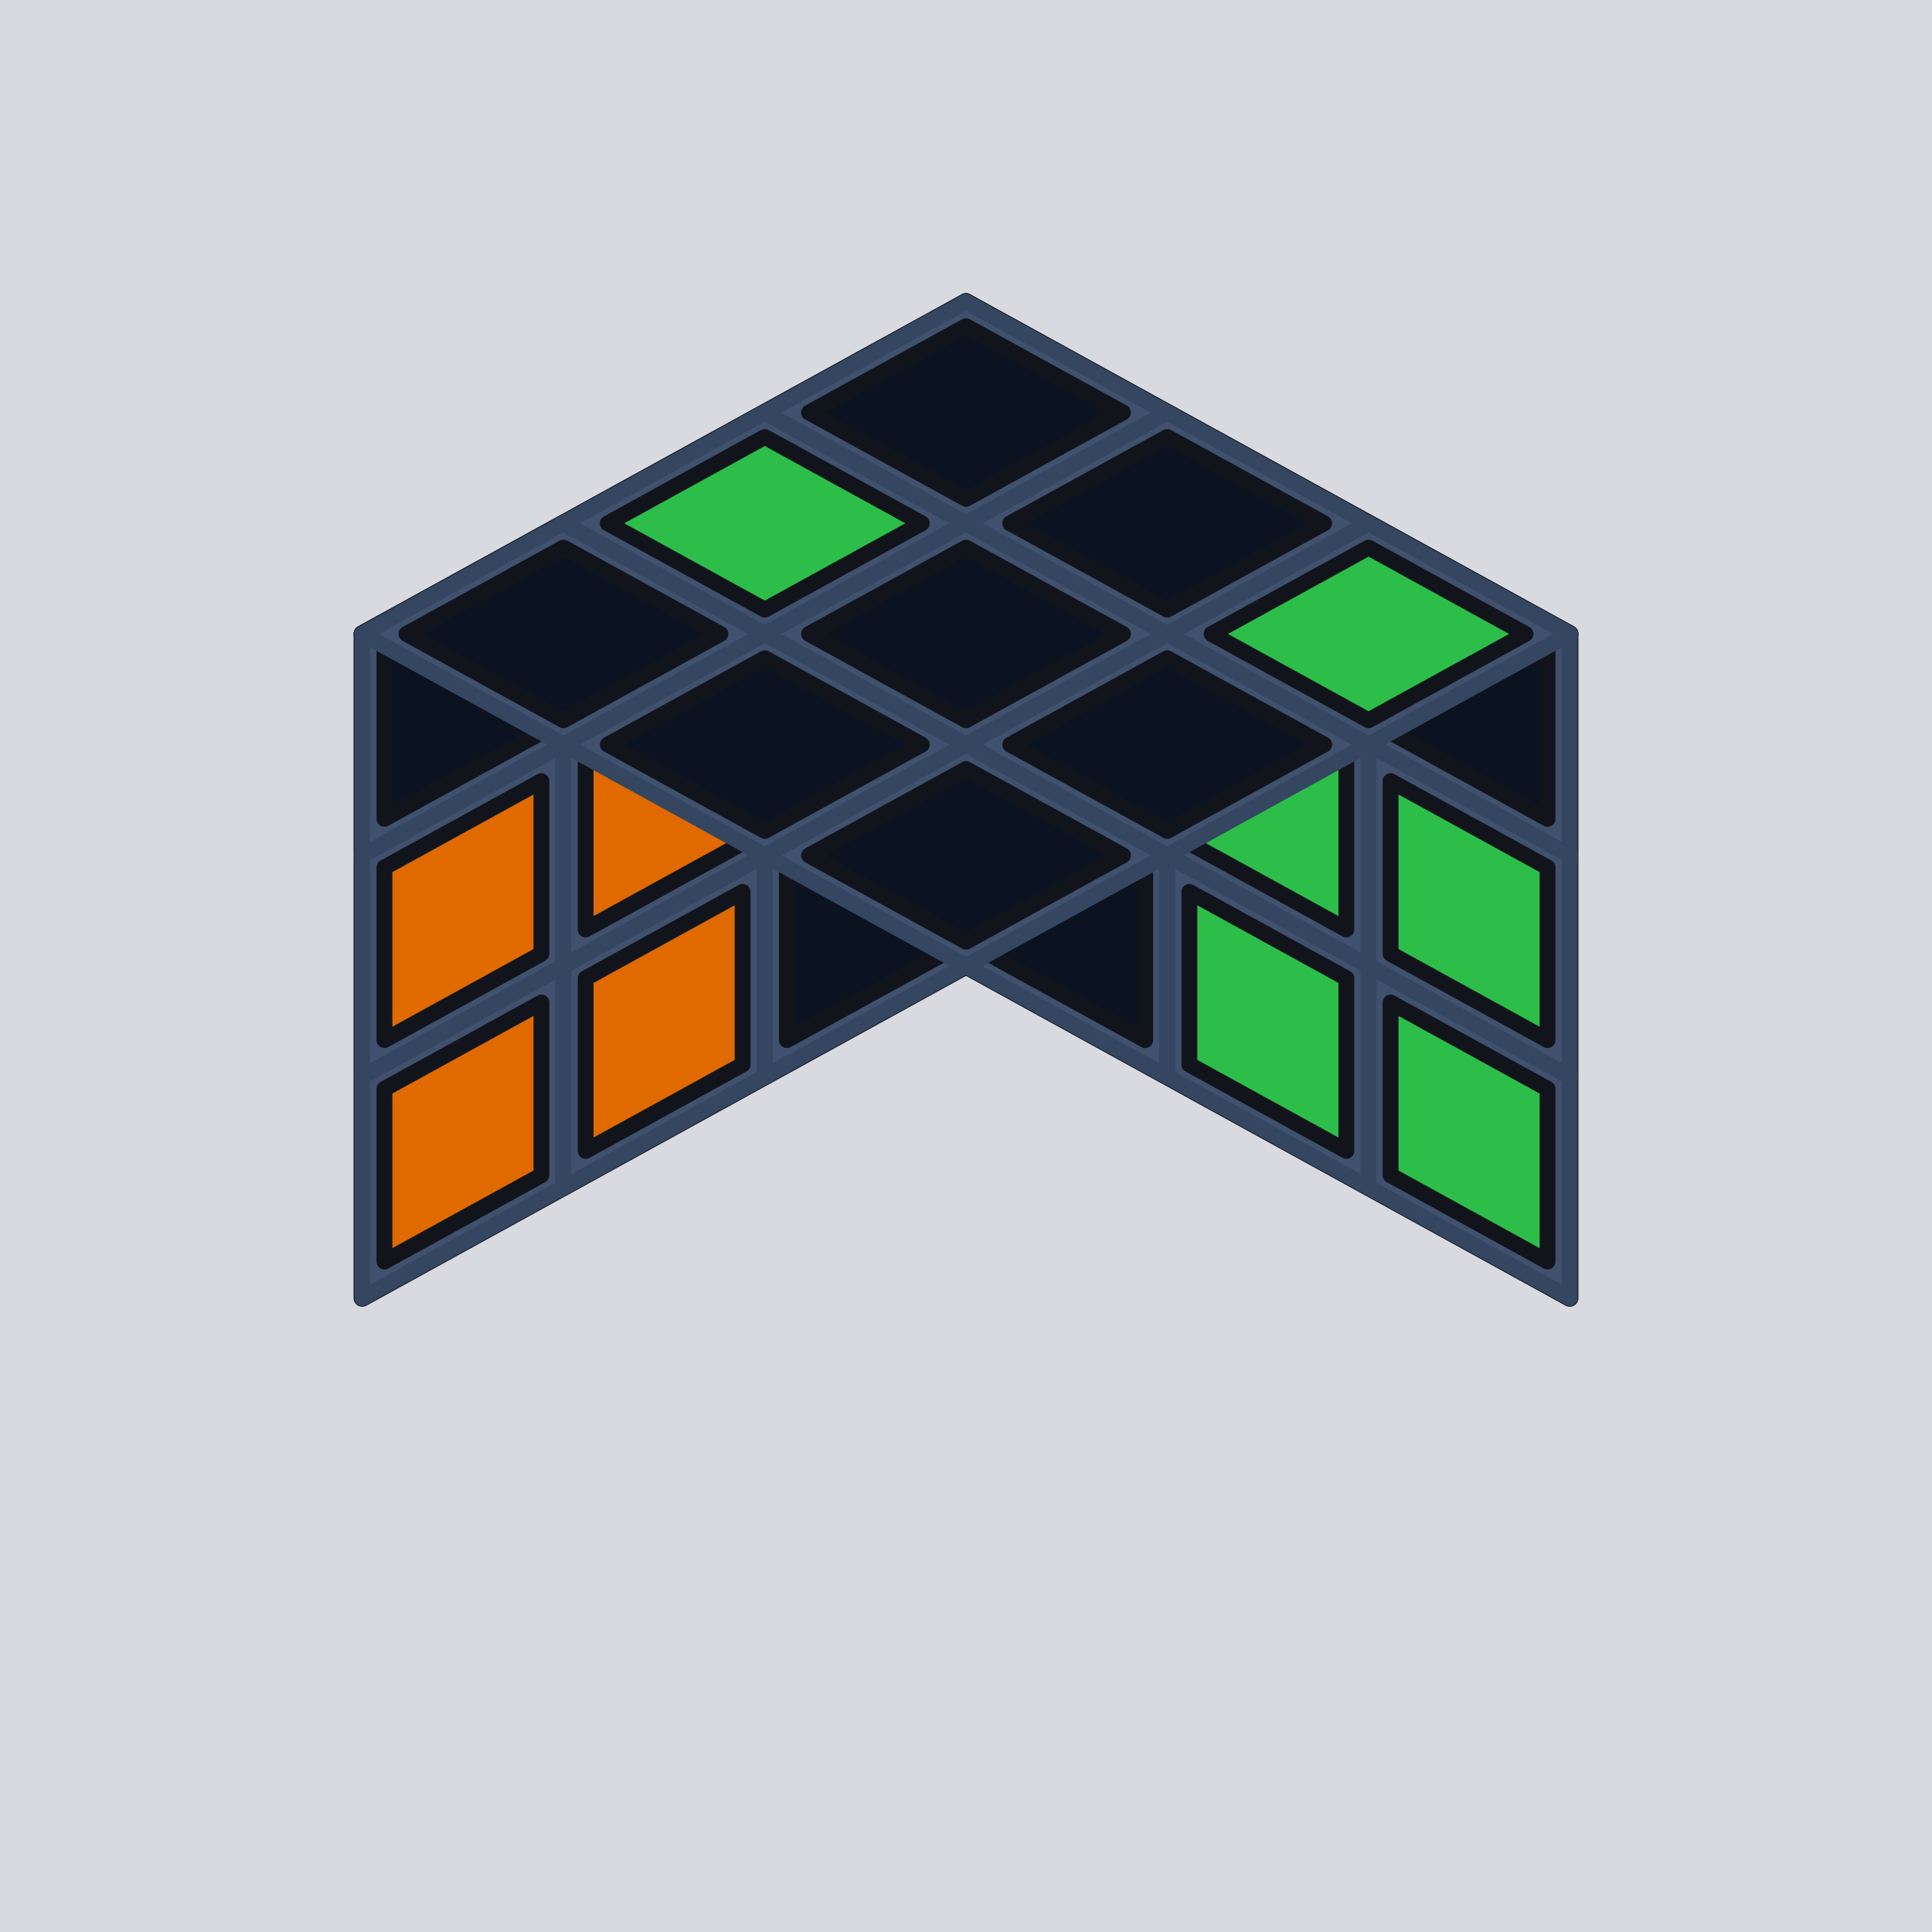
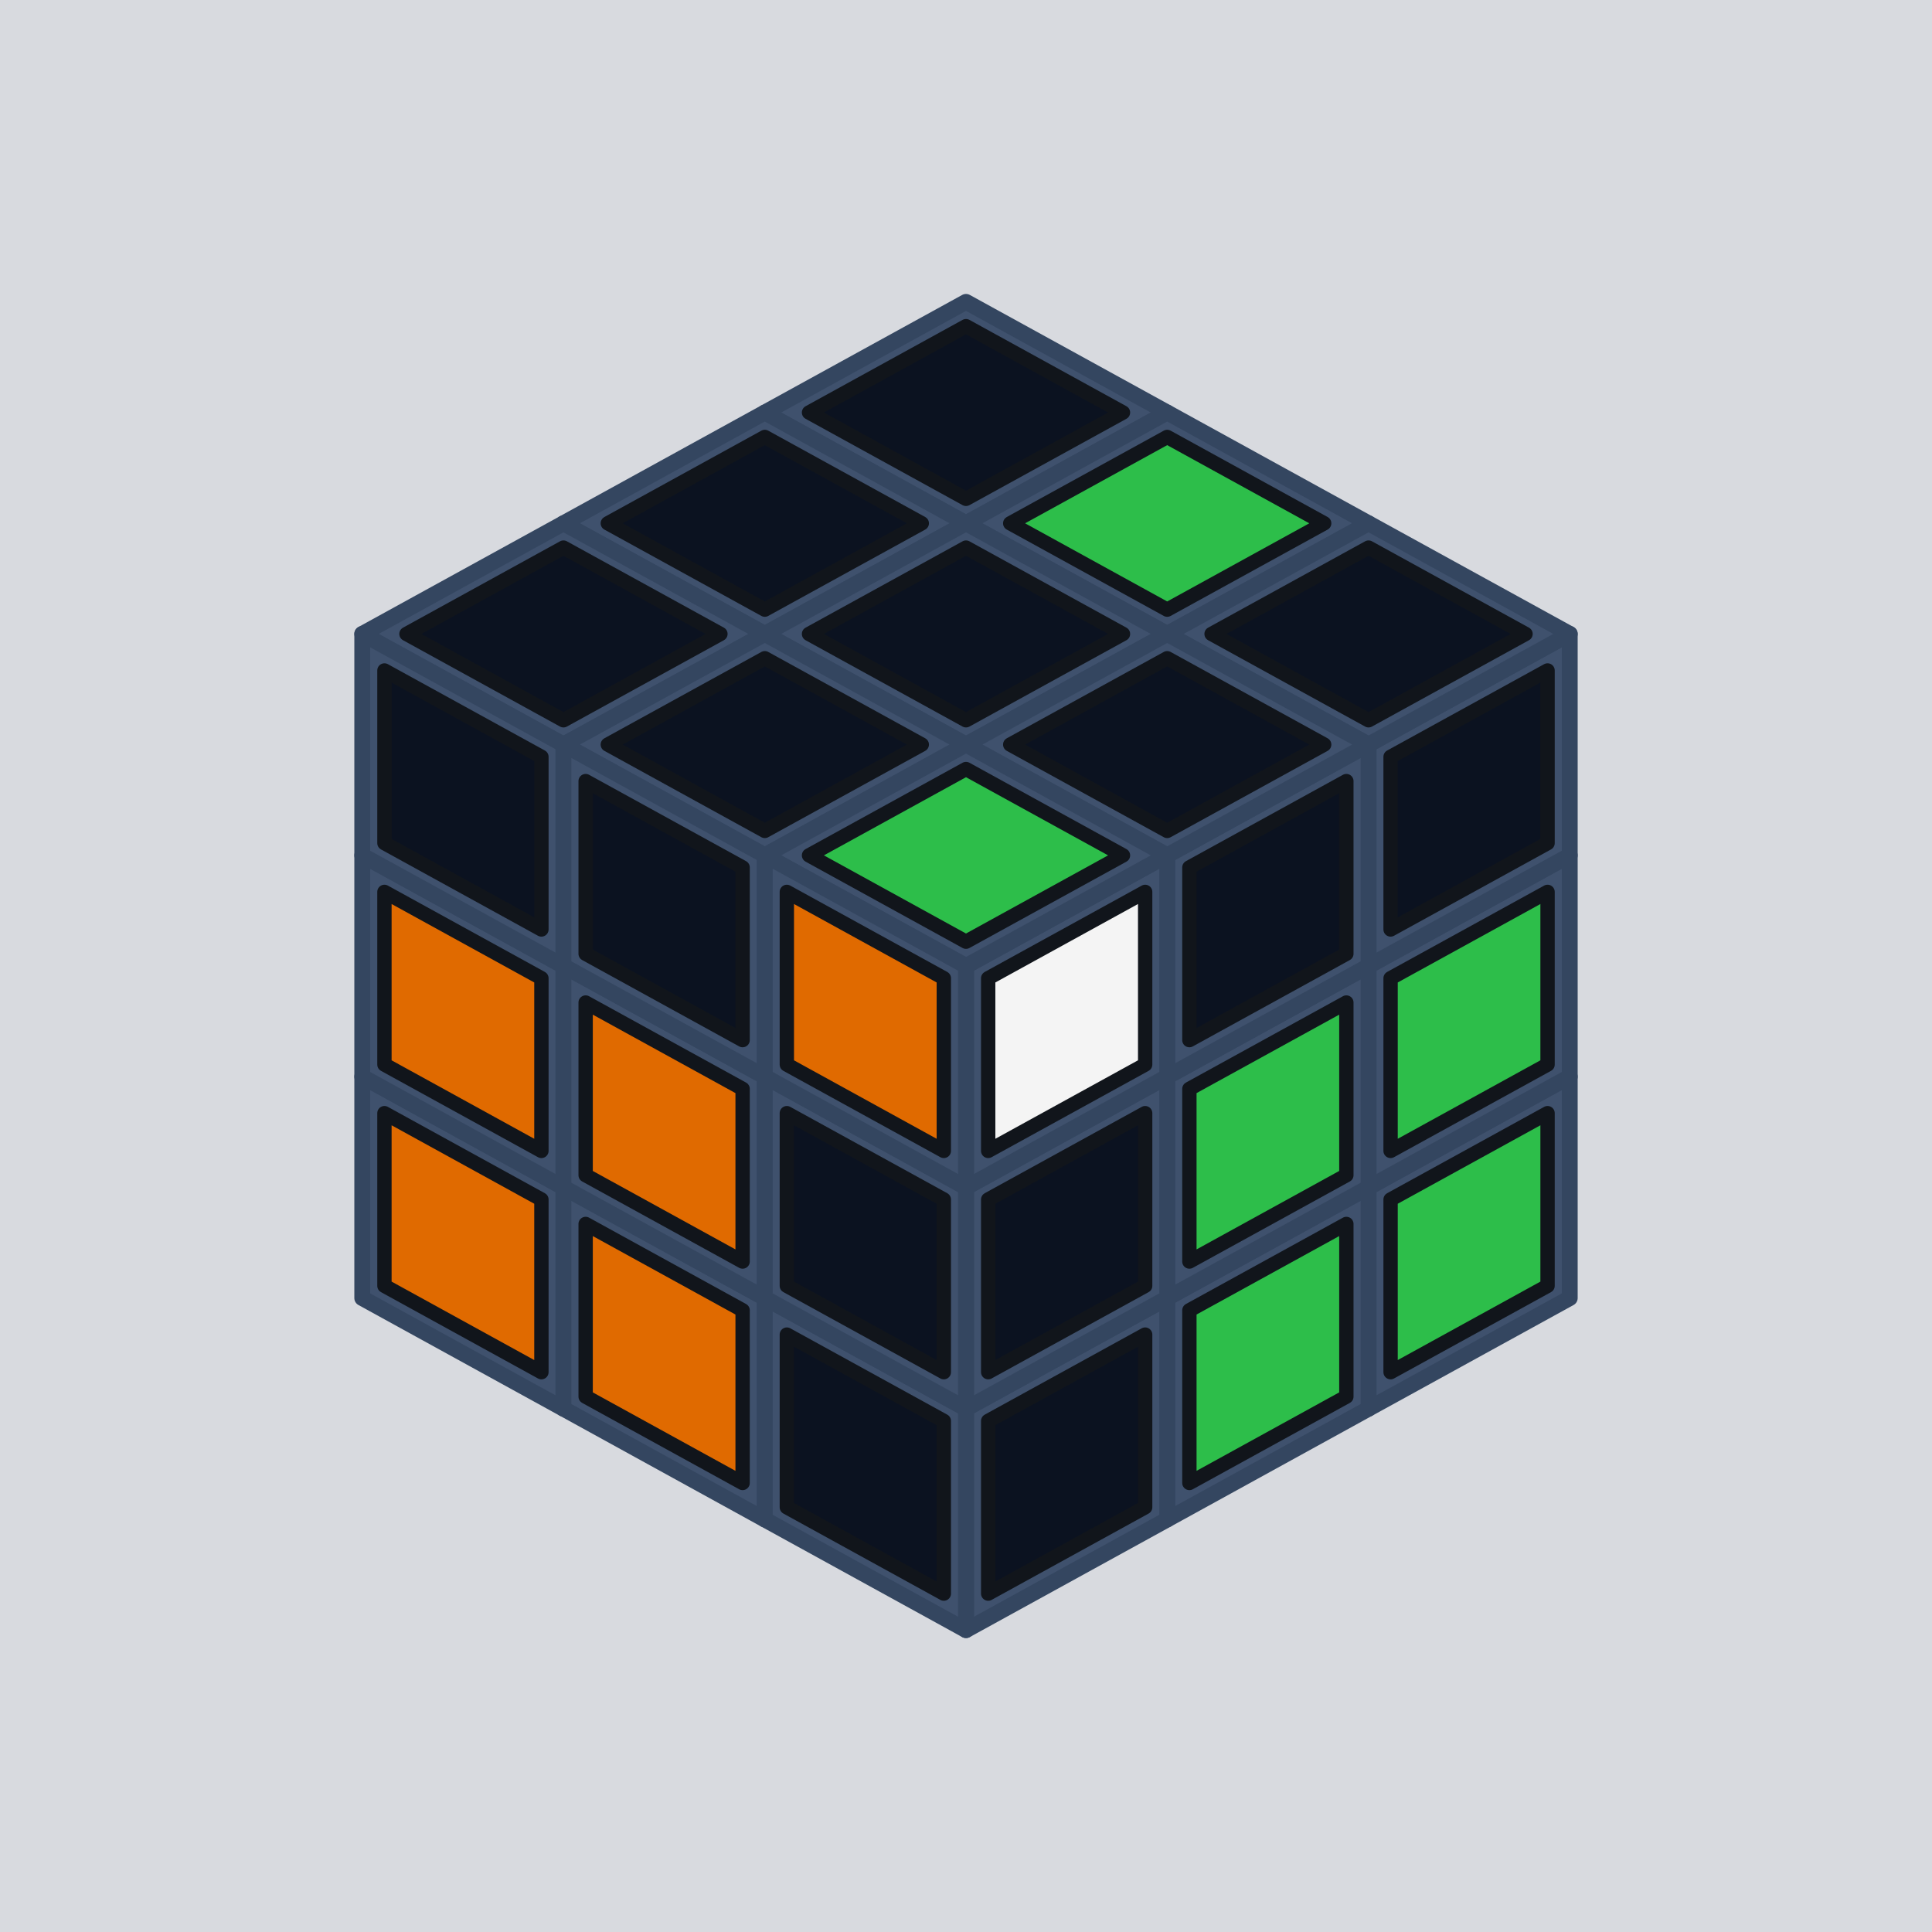
<svg xmlns="http://www.w3.org/2000/svg" viewBox="0 0 128 128">
  <rect x="0" y="0" width="128" height="128" fill="#D8DADF" />
-   <polygon points="64.00,64.00 104.00,42.00 64.00,20.00 24.00,42.00" fill="#0B1220" stroke="#11151B" stroke-width="1.15" stroke-linejoin="round" />
-   <polygon points="24.00,42.00 64.00,20.00 64.00,64.00 24.00,86.00" fill="#0B1220" stroke="#11151B" stroke-width="1.15" stroke-linejoin="round" />
-   <polygon points="64.00,20.00 104.00,42.00 104.00,86.00 64.00,64.00" fill="#0B1220" stroke="#11151B" stroke-width="1.15" stroke-linejoin="round" />
-   <polygon points="24.00,42.00 37.33,34.67 37.33,49.33 24.00,56.67" fill="#3F516D" stroke="#344660" stroke-width="1.05" stroke-linejoin="round" />
-   <polygon points="25.47,42.81 35.87,37.09 35.87,48.53 25.47,54.25" fill="#0B1220" stroke="#11151B" stroke-width="1.05" stroke-linejoin="round" />
-   <polygon points="37.33,34.67 50.67,27.33 50.67,42.00 37.33,49.33" fill="#3F516D" stroke="#344660" stroke-width="1.05" stroke-linejoin="round" />
-   <polygon points="38.80,35.47 49.20,29.75 49.20,41.19 38.80,46.91" fill="#0B1220" stroke="#11151B" stroke-width="1.05" stroke-linejoin="round" />
-   <polygon points="50.67,27.33 64.00,20.00 64.00,34.67 50.67,42.00" fill="#3F516D" stroke="#344660" stroke-width="1.05" stroke-linejoin="round" />
-   <polygon points="52.13,28.14 62.53,22.42 62.53,33.86 52.13,39.58" fill="#E06A00" stroke="#11151B" stroke-width="1.05" stroke-linejoin="round" />
-   <polygon points="24.00,56.67 37.33,49.33 37.33,64.00 24.00,71.33" fill="#3F516D" stroke="#344660" stroke-width="1.05" stroke-linejoin="round" />
-   <polygon points="25.47,57.47 35.87,51.75 35.87,63.19 25.47,68.91" fill="#E06A00" stroke="#11151B" stroke-width="1.05" stroke-linejoin="round" />
-   <polygon points="37.33,49.33 50.67,42.00 50.67,56.67 37.33,64.00" fill="#3F516D" stroke="#344660" stroke-width="1.05" stroke-linejoin="round" />
-   <polygon points="38.80,50.14 49.20,44.42 49.20,55.86 38.80,61.58" fill="#E06A00" stroke="#11151B" stroke-width="1.05" stroke-linejoin="round" />
-   <polygon points="50.67,42.00 64.00,34.67 64.00,49.33 50.67,56.67" fill="#3F516D" stroke="#344660" stroke-width="1.05" stroke-linejoin="round" />
-   <polygon points="52.13,42.81 62.53,37.09 62.53,48.53 52.13,54.25" fill="#0B1220" stroke="#11151B" stroke-width="1.05" stroke-linejoin="round" />
-   <polygon points="24.00,71.33 37.33,64.00 37.33,78.67 24.00,86.00" fill="#3F516D" stroke="#344660" stroke-width="1.05" stroke-linejoin="round" />
-   <polygon points="25.47,72.14 35.87,66.42 35.87,77.86 25.47,83.58" fill="#E06A00" stroke="#11151B" stroke-width="1.05" stroke-linejoin="round" />
-   <polygon points="37.33,64.00 50.67,56.67 50.67,71.33 37.33,78.67" fill="#3F516D" stroke="#344660" stroke-width="1.05" stroke-linejoin="round" />
-   <polygon points="38.80,64.81 49.20,59.09 49.20,70.53 38.80,76.25" fill="#E06A00" stroke="#11151B" stroke-width="1.05" stroke-linejoin="round" />
-   <polygon points="50.67,56.67 64.00,49.33 64.00,64.00 50.67,71.33" fill="#3F516D" stroke="#344660" stroke-width="1.05" stroke-linejoin="round" />
-   <polygon points="52.13,57.47 62.53,51.75 62.53,63.19 52.13,68.91" fill="#0B1220" stroke="#11151B" stroke-width="1.05" stroke-linejoin="round" />
-   <polygon points="64.00,20.00 77.33,27.33 77.33,42.00 64.00,34.67" fill="#3F516D" stroke="#344660" stroke-width="1.05" stroke-linejoin="round" />
-   <polygon points="65.47,22.42 75.87,28.14 75.87,39.58 65.47,33.86" fill="#F4F4F4" stroke="#11151B" stroke-width="1.05" stroke-linejoin="round" />
-   <polygon points="77.33,27.33 90.67,34.67 90.67,49.33 77.33,42.00" fill="#3F516D" stroke="#344660" stroke-width="1.05" stroke-linejoin="round" />
-   <polygon points="78.80,29.75 89.20,35.47 89.20,46.91 78.80,41.19" fill="#0B1220" stroke="#11151B" stroke-width="1.05" stroke-linejoin="round" />
-   <polygon points="90.67,34.67 104.00,42.00 104.00,56.67 90.67,49.33" fill="#3F516D" stroke="#344660" stroke-width="1.05" stroke-linejoin="round" />
-   <polygon points="92.13,37.09 102.53,42.81 102.53,54.25 92.13,48.53" fill="#0B1220" stroke="#11151B" stroke-width="1.05" stroke-linejoin="round" />
-   <polygon points="64.00,34.67 77.33,42.00 77.33,56.67 64.00,49.33" fill="#3F516D" stroke="#344660" stroke-width="1.05" stroke-linejoin="round" />
-   <polygon points="65.47,37.09 75.87,42.81 75.87,54.25 65.47,48.53" fill="#0B1220" stroke="#11151B" stroke-width="1.05" stroke-linejoin="round" />
-   <polygon points="77.33,42.00 90.67,49.33 90.67,64.00 77.33,56.67" fill="#3F516D" stroke="#344660" stroke-width="1.05" stroke-linejoin="round" />
-   <polygon points="78.80,44.42 89.20,50.14 89.20,61.58 78.80,55.86" fill="#2DBE4A" stroke="#11151B" stroke-width="1.05" stroke-linejoin="round" />
-   <polygon points="90.67,49.33 104.00,56.67 104.00,71.33 90.67,64.00" fill="#3F516D" stroke="#344660" stroke-width="1.05" stroke-linejoin="round" />
-   <polygon points="92.13,51.75 102.53,57.47 102.53,68.91 92.13,63.19" fill="#2DBE4A" stroke="#11151B" stroke-width="1.05" stroke-linejoin="round" />
-   <polygon points="64.00,49.33 77.33,56.67 77.33,71.33 64.00,64.00" fill="#3F516D" stroke="#344660" stroke-width="1.05" stroke-linejoin="round" />
-   <polygon points="65.47,51.75 75.87,57.47 75.87,68.91 65.47,63.19" fill="#0B1220" stroke="#11151B" stroke-width="1.05" stroke-linejoin="round" />
-   <polygon points="77.33,56.67 90.67,64.00 90.67,78.67 77.33,71.33" fill="#3F516D" stroke="#344660" stroke-width="1.05" stroke-linejoin="round" />
-   <polygon points="78.80,59.09 89.20,64.81 89.20,76.25 78.80,70.53" fill="#2DBE4A" stroke="#11151B" stroke-width="1.05" stroke-linejoin="round" />
-   <polygon points="90.67,64.00 104.00,71.33 104.00,86.00 90.67,78.67" fill="#3F516D" stroke="#344660" stroke-width="1.05" stroke-linejoin="round" />
-   <polygon points="92.13,66.42 102.53,72.14 102.53,83.58 92.13,77.86" fill="#2DBE4A" stroke="#11151B" stroke-width="1.05" stroke-linejoin="round" />
-   <polygon points="64.00,64.00 77.33,56.67 64.00,49.33 50.67,56.67" fill="#3F516D" stroke="#344660" stroke-width="1.05" stroke-linejoin="round" />
-   <polygon points="64.00,62.39 74.40,56.67 64.00,50.95 53.60,56.67" fill="#0B1220" stroke="#11151B" stroke-width="1.05" stroke-linejoin="round" />
-   <polygon points="77.33,56.67 90.67,49.33 77.33,42.00 64.00,49.33" fill="#3F516D" stroke="#344660" stroke-width="1.05" stroke-linejoin="round" />
-   <polygon points="77.33,55.05 87.73,49.33 77.33,43.61 66.93,49.33" fill="#0B1220" stroke="#11151B" stroke-width="1.05" stroke-linejoin="round" />
-   <polygon points="90.67,49.33 104.00,42.00 90.67,34.67 77.33,42.00" fill="#3F516D" stroke="#344660" stroke-width="1.05" stroke-linejoin="round" />
-   <polygon points="90.67,47.72 101.07,42.00 90.67,36.28 80.27,42.00" fill="#2DBE4A" stroke="#11151B" stroke-width="1.05" stroke-linejoin="round" />
-   <polygon points="50.67,56.67 64.00,49.33 50.67,42.00 37.33,49.33" fill="#3F516D" stroke="#344660" stroke-width="1.05" stroke-linejoin="round" />
-   <polygon points="50.67,55.05 61.07,49.33 50.67,43.61 40.27,49.33" fill="#0B1220" stroke="#11151B" stroke-width="1.05" stroke-linejoin="round" />
-   <polygon points="64.00,49.33 77.33,42.00 64.00,34.67 50.67,42.00" fill="#3F516D" stroke="#344660" stroke-width="1.05" stroke-linejoin="round" />
-   <polygon points="64.00,47.72 74.40,42.00 64.00,36.28 53.60,42.00" fill="#0B1220" stroke="#11151B" stroke-width="1.05" stroke-linejoin="round" />
-   <polygon points="77.33,42.00 90.67,34.67 77.33,27.33 64.00,34.67" fill="#3F516D" stroke="#344660" stroke-width="1.05" stroke-linejoin="round" />
-   <polygon points="77.33,40.39 87.73,34.67 77.33,28.95 66.93,34.67" fill="#0B1220" stroke="#11151B" stroke-width="1.05" stroke-linejoin="round" />
-   <polygon points="37.33,49.33 50.67,42.00 37.33,34.67 24.00,42.00" fill="#3F516D" stroke="#344660" stroke-width="1.05" stroke-linejoin="round" />
-   <polygon points="37.33,47.72 47.73,42.00 37.33,36.28 26.93,42.00" fill="#0B1220" stroke="#11151B" stroke-width="1.05" stroke-linejoin="round" />
-   <polygon points="50.67,42.00 64.00,34.67 50.67,27.33 37.33,34.67" fill="#3F516D" stroke="#344660" stroke-width="1.05" stroke-linejoin="round" />
-   <polygon points="50.67,40.39 61.07,34.67 50.67,28.95 40.27,34.67" fill="#2DBE4A" stroke="#11151B" stroke-width="1.05" stroke-linejoin="round" />
-   <polygon points="64.00,34.67 77.33,27.33 64.00,20.00 50.67,27.33" fill="#3F516D" stroke="#344660" stroke-width="1.05" stroke-linejoin="round" />
-   <polygon points="64.00,33.05 74.40,27.33 64.00,21.61 53.60,27.33" fill="#0B1220" stroke="#11151B" stroke-width="1.05" stroke-linejoin="round" />
+   <polygon points="90.67,78.67 104.00,71.33 104.00,86.00 90.67,93.33" fill="#3F516D" stroke="#344660" stroke-width="1.05" stroke-linejoin="round" data-layer="cubie" data-face="R" data-pos="1,-1,-1" />
+   <polygon points="92.13,79.47 102.53,73.75 102.53,85.19 92.13,90.91" fill="#2DBE4A" stroke="#11151B" stroke-width="0.95" stroke-linejoin="round" data-layer="sticker" data-face="R" data-pos="1,-1,-1" />
+   <polygon points="64.00,20.00 77.33,27.33 64.00,34.67 50.67,27.33" fill="#3F516D" stroke="#344660" stroke-width="1.05" stroke-linejoin="round" data-layer="cubie" data-face="U" data-pos="1,1,1" />
+   <polygon points="64.00,21.61 74.40,27.33 64.00,33.05 53.60,27.33" fill="#0B1220" stroke="#11151B" stroke-width="0.95" stroke-linejoin="round" data-layer="sticker" data-face="U" data-pos="1,1,1" />
+   <polygon points="24.00,71.33 37.33,78.67 37.33,93.33 24.00,86.00" fill="#3F516D" stroke="#344660" stroke-width="1.05" stroke-linejoin="round" data-layer="cubie" data-face="F" data-pos="-1,1,-1" />
+   <polygon points="25.47,73.75 35.87,79.47 35.87,90.91 25.47,85.19" fill="#E06A00" stroke="#11151B" stroke-width="0.95" stroke-linejoin="round" data-layer="sticker" data-face="F" data-pos="-1,1,-1" />
+   <polygon points="90.67,64.00 104.00,56.67 104.00,71.33 90.67,78.67" fill="#3F516D" stroke="#344660" stroke-width="1.05" stroke-linejoin="round" data-layer="cubie" data-face="R" data-pos="1,-1,0" />
+   <polygon points="92.13,64.81 102.53,59.09 102.53,70.53 92.13,76.25" fill="#2DBE4A" stroke="#11151B" stroke-width="0.95" stroke-linejoin="round" data-layer="sticker" data-face="R" data-pos="1,-1,0" />
+   <polygon points="77.33,86.00 90.67,78.67 90.67,93.33 77.33,100.67" fill="#3F516D" stroke="#344660" stroke-width="1.05" stroke-linejoin="round" data-layer="cubie" data-face="R" data-pos="0,-1,-1" />
+   <polygon points="78.80,86.81 89.20,81.09 89.20,92.53 78.80,98.25" fill="#2DBE4A" stroke="#11151B" stroke-width="0.95" stroke-linejoin="round" data-layer="sticker" data-face="R" data-pos="0,-1,-1" />
+   <polygon points="77.33,27.33 90.67,34.67 77.33,42.00 64.00,34.67" fill="#3F516D" stroke="#344660" stroke-width="1.05" stroke-linejoin="round" data-layer="cubie" data-face="U" data-pos="1,0,1" />
+   <polygon points="77.33,28.95 87.73,34.67 77.33,40.39 66.93,34.67" fill="#2DBE4A" stroke="#11151B" stroke-width="0.95" stroke-linejoin="round" data-layer="sticker" data-face="U" data-pos="1,0,1" />
+   <polygon points="50.67,27.33 64.00,34.67 50.67,42.00 37.33,34.67" fill="#3F516D" stroke="#344660" stroke-width="1.05" stroke-linejoin="round" data-layer="cubie" data-face="U" data-pos="0,1,1" />
+   <polygon points="50.67,28.95 61.07,34.67 50.67,40.39 40.27,34.67" fill="#0B1220" stroke="#11151B" stroke-width="0.95" stroke-linejoin="round" data-layer="sticker" data-face="U" data-pos="0,1,1" />
+   <polygon points="37.33,78.67 50.67,86.00 50.67,100.67 37.33,93.33" fill="#3F516D" stroke="#344660" stroke-width="1.05" stroke-linejoin="round" data-layer="cubie" data-face="F" data-pos="-1,0,-1" />
+   <polygon points="38.80,81.09 49.20,86.81 49.20,98.25 38.80,92.53" fill="#E06A00" stroke="#11151B" stroke-width="0.95" stroke-linejoin="round" data-layer="sticker" data-face="F" data-pos="-1,0,-1" />
+   <polygon points="24.00,56.67 37.33,64.00 37.33,78.67 24.00,71.33" fill="#3F516D" stroke="#344660" stroke-width="1.05" stroke-linejoin="round" data-layer="cubie" data-face="F" data-pos="-1,1,0" />
+   <polygon points="25.47,59.09 35.87,64.81 35.87,76.25 25.47,70.53" fill="#E06A00" stroke="#11151B" stroke-width="0.95" stroke-linejoin="round" data-layer="sticker" data-face="F" data-pos="-1,1,0" />
+   <polygon points="90.67,49.33 104.00,42.00 104.00,56.67 90.67,64.00" fill="#3F516D" stroke="#344660" stroke-width="1.05" stroke-linejoin="round" data-layer="cubie" data-face="R" data-pos="1,-1,1" />
+   <polygon points="92.13,50.14 102.53,44.42 102.53,55.86 92.13,61.58" fill="#0B1220" stroke="#11151B" stroke-width="0.95" stroke-linejoin="round" data-layer="sticker" data-face="R" data-pos="1,-1,1" />
+   <polygon points="90.67,34.67 104.00,42.00 90.67,49.33 77.33,42.00" fill="#3F516D" stroke="#344660" stroke-width="1.05" stroke-linejoin="round" data-layer="cubie" data-face="U" data-pos="1,-1,1" />
+   <polygon points="90.67,36.28 101.07,42.00 90.67,47.72 80.27,42.00" fill="#0B1220" stroke="#11151B" stroke-width="0.95" stroke-linejoin="round" data-layer="sticker" data-face="U" data-pos="1,-1,1" />
+   <polygon points="77.33,71.33 90.67,64.00 90.67,78.67 77.33,86.00" fill="#3F516D" stroke="#344660" stroke-width="1.05" stroke-linejoin="round" data-layer="cubie" data-face="R" data-pos="0,-1,0" />
+   <polygon points="78.80,72.14 89.20,66.42 89.20,77.86 78.80,83.58" fill="#2DBE4A" stroke="#11151B" stroke-width="0.95" stroke-linejoin="round" data-layer="sticker" data-face="R" data-pos="0,-1,0" />
+   <polygon points="64.00,93.33 77.33,86.00 77.33,100.67 64.00,108.00" fill="#3F516D" stroke="#344660" stroke-width="1.05" stroke-linejoin="round" data-layer="cubie" data-face="R" data-pos="-1,-1,-1" />
+   <polygon points="65.47,94.14 75.87,88.42 75.87,99.86 65.47,105.58" fill="#0B1220" stroke="#11151B" stroke-width="0.95" stroke-linejoin="round" data-layer="sticker" data-face="R" data-pos="-1,-1,-1" />
+   <polygon points="64.00,34.67 77.33,42.00 64.00,49.33 50.67,42.00" fill="#3F516D" stroke="#344660" stroke-width="1.05" stroke-linejoin="round" data-layer="cubie" data-face="U" data-pos="0,0,1" />
+   <polygon points="64.00,36.28 74.40,42.00 64.00,47.72 53.60,42.00" fill="#0B1220" stroke="#11151B" stroke-width="0.95" stroke-linejoin="round" data-layer="sticker" data-face="U" data-pos="0,0,1" />
+   <polygon points="50.67,86.00 64.00,93.33 64.00,108.00 50.67,100.67" fill="#3F516D" stroke="#344660" stroke-width="1.05" stroke-linejoin="round" data-layer="cubie" data-face="F" data-pos="-1,-1,-1" />
+   <polygon points="52.13,88.42 62.53,94.14 62.53,105.58 52.13,99.86" fill="#0B1220" stroke="#11151B" stroke-width="0.95" stroke-linejoin="round" data-layer="sticker" data-face="F" data-pos="-1,-1,-1" />
+   <polygon points="37.33,64.00 50.67,71.33 50.67,86.00 37.33,78.67" fill="#3F516D" stroke="#344660" stroke-width="1.05" stroke-linejoin="round" data-layer="cubie" data-face="F" data-pos="-1,0,0" />
+   <polygon points="38.80,66.42 49.20,72.14 49.20,83.58 38.80,77.86" fill="#E06A00" stroke="#11151B" stroke-width="0.95" stroke-linejoin="round" data-layer="sticker" data-face="F" data-pos="-1,0,0" />
+   <polygon points="37.33,34.67 50.67,42.00 37.33,49.33 24.00,42.00" fill="#3F516D" stroke="#344660" stroke-width="1.05" stroke-linejoin="round" data-layer="cubie" data-face="U" data-pos="-1,1,1" />
+   <polygon points="37.33,36.28 47.73,42.00 37.33,47.72 26.93,42.00" fill="#0B1220" stroke="#11151B" stroke-width="0.95" stroke-linejoin="round" data-layer="sticker" data-face="U" data-pos="-1,1,1" />
+   <polygon points="24.00,42.00 37.33,49.33 37.33,64.00 24.00,56.67" fill="#3F516D" stroke="#344660" stroke-width="1.05" stroke-linejoin="round" data-layer="cubie" data-face="F" data-pos="-1,1,1" />
+   <polygon points="25.47,44.42 35.87,50.14 35.87,61.58 25.47,55.86" fill="#0B1220" stroke="#11151B" stroke-width="0.95" stroke-linejoin="round" data-layer="sticker" data-face="F" data-pos="-1,1,1" />
+   <polygon points="77.33,56.67 90.67,49.33 90.67,64.00 77.33,71.33" fill="#3F516D" stroke="#344660" stroke-width="1.05" stroke-linejoin="round" data-layer="cubie" data-face="R" data-pos="0,-1,1" />
+   <polygon points="78.80,57.47 89.20,51.75 89.20,63.19 78.80,68.91" fill="#0B1220" stroke="#11151B" stroke-width="0.95" stroke-linejoin="round" data-layer="sticker" data-face="R" data-pos="0,-1,1" />
+   <polygon points="77.33,42.00 90.67,49.33 77.33,56.67 64.00,49.33" fill="#3F516D" stroke="#344660" stroke-width="1.05" stroke-linejoin="round" data-layer="cubie" data-face="U" data-pos="0,-1,1" />
+   <polygon points="77.33,43.61 87.73,49.33 77.33,55.05 66.93,49.33" fill="#0B1220" stroke="#11151B" stroke-width="0.95" stroke-linejoin="round" data-layer="sticker" data-face="U" data-pos="0,-1,1" />
+   <polygon points="64.00,78.67 77.33,71.33 77.33,86.00 64.00,93.33" fill="#3F516D" stroke="#344660" stroke-width="1.05" stroke-linejoin="round" data-layer="cubie" data-face="R" data-pos="-1,-1,0" />
+   <polygon points="65.47,79.47 75.87,73.75 75.87,85.19 65.47,90.91" fill="#0B1220" stroke="#11151B" stroke-width="0.95" stroke-linejoin="round" data-layer="sticker" data-face="R" data-pos="-1,-1,0" />
+   <polygon points="50.67,71.33 64.00,78.67 64.00,93.33 50.67,86.00" fill="#3F516D" stroke="#344660" stroke-width="1.05" stroke-linejoin="round" data-layer="cubie" data-face="F" data-pos="-1,-1,0" />
+   <polygon points="52.13,73.75 62.53,79.47 62.53,90.91 52.13,85.19" fill="#0B1220" stroke="#11151B" stroke-width="0.95" stroke-linejoin="round" data-layer="sticker" data-face="F" data-pos="-1,-1,0" />
+   <polygon points="50.67,42.00 64.00,49.33 50.67,56.67 37.33,49.33" fill="#3F516D" stroke="#344660" stroke-width="1.05" stroke-linejoin="round" data-layer="cubie" data-face="U" data-pos="-1,0,1" />
+   <polygon points="50.67,43.61 61.07,49.33 50.67,55.05 40.27,49.33" fill="#0B1220" stroke="#11151B" stroke-width="0.95" stroke-linejoin="round" data-layer="sticker" data-face="U" data-pos="-1,0,1" />
+   <polygon points="37.33,49.33 50.67,56.67 50.67,71.33 37.33,64.00" fill="#3F516D" stroke="#344660" stroke-width="1.05" stroke-linejoin="round" data-layer="cubie" data-face="F" data-pos="-1,0,1" />
+   <polygon points="38.80,51.75 49.20,57.47 49.20,68.91 38.80,63.19" fill="#0B1220" stroke="#11151B" stroke-width="0.95" stroke-linejoin="round" data-layer="sticker" data-face="F" data-pos="-1,0,1" />
+   <polygon points="64.00,64.00 77.33,56.67 77.33,71.33 64.00,78.67" fill="#3F516D" stroke="#344660" stroke-width="1.05" stroke-linejoin="round" data-layer="cubie" data-face="R" data-pos="-1,-1,1" />
+   <polygon points="65.47,64.81 75.87,59.09 75.87,70.53 65.47,76.25" fill="#F4F4F4" stroke="#11151B" stroke-width="0.95" stroke-linejoin="round" data-layer="sticker" data-face="R" data-pos="-1,-1,1" />
+   <polygon points="64.00,49.33 77.33,56.67 64.00,64.00 50.67,56.67" fill="#3F516D" stroke="#344660" stroke-width="1.05" stroke-linejoin="round" data-layer="cubie" data-face="U" data-pos="-1,-1,1" />
+   <polygon points="64.00,50.95 74.40,56.67 64.00,62.39 53.60,56.67" fill="#2DBE4A" stroke="#11151B" stroke-width="0.95" stroke-linejoin="round" data-layer="sticker" data-face="U" data-pos="-1,-1,1" />
+   <polygon points="50.67,56.67 64.00,64.00 64.00,78.67 50.67,71.33" fill="#3F516D" stroke="#344660" stroke-width="1.05" stroke-linejoin="round" data-layer="cubie" data-face="F" data-pos="-1,-1,1" />
+   <polygon points="52.13,59.09 62.53,64.81 62.53,76.25 52.13,70.53" fill="#E06A00" stroke="#11151B" stroke-width="0.95" stroke-linejoin="round" data-layer="sticker" data-face="F" data-pos="-1,-1,1" />
</svg>
